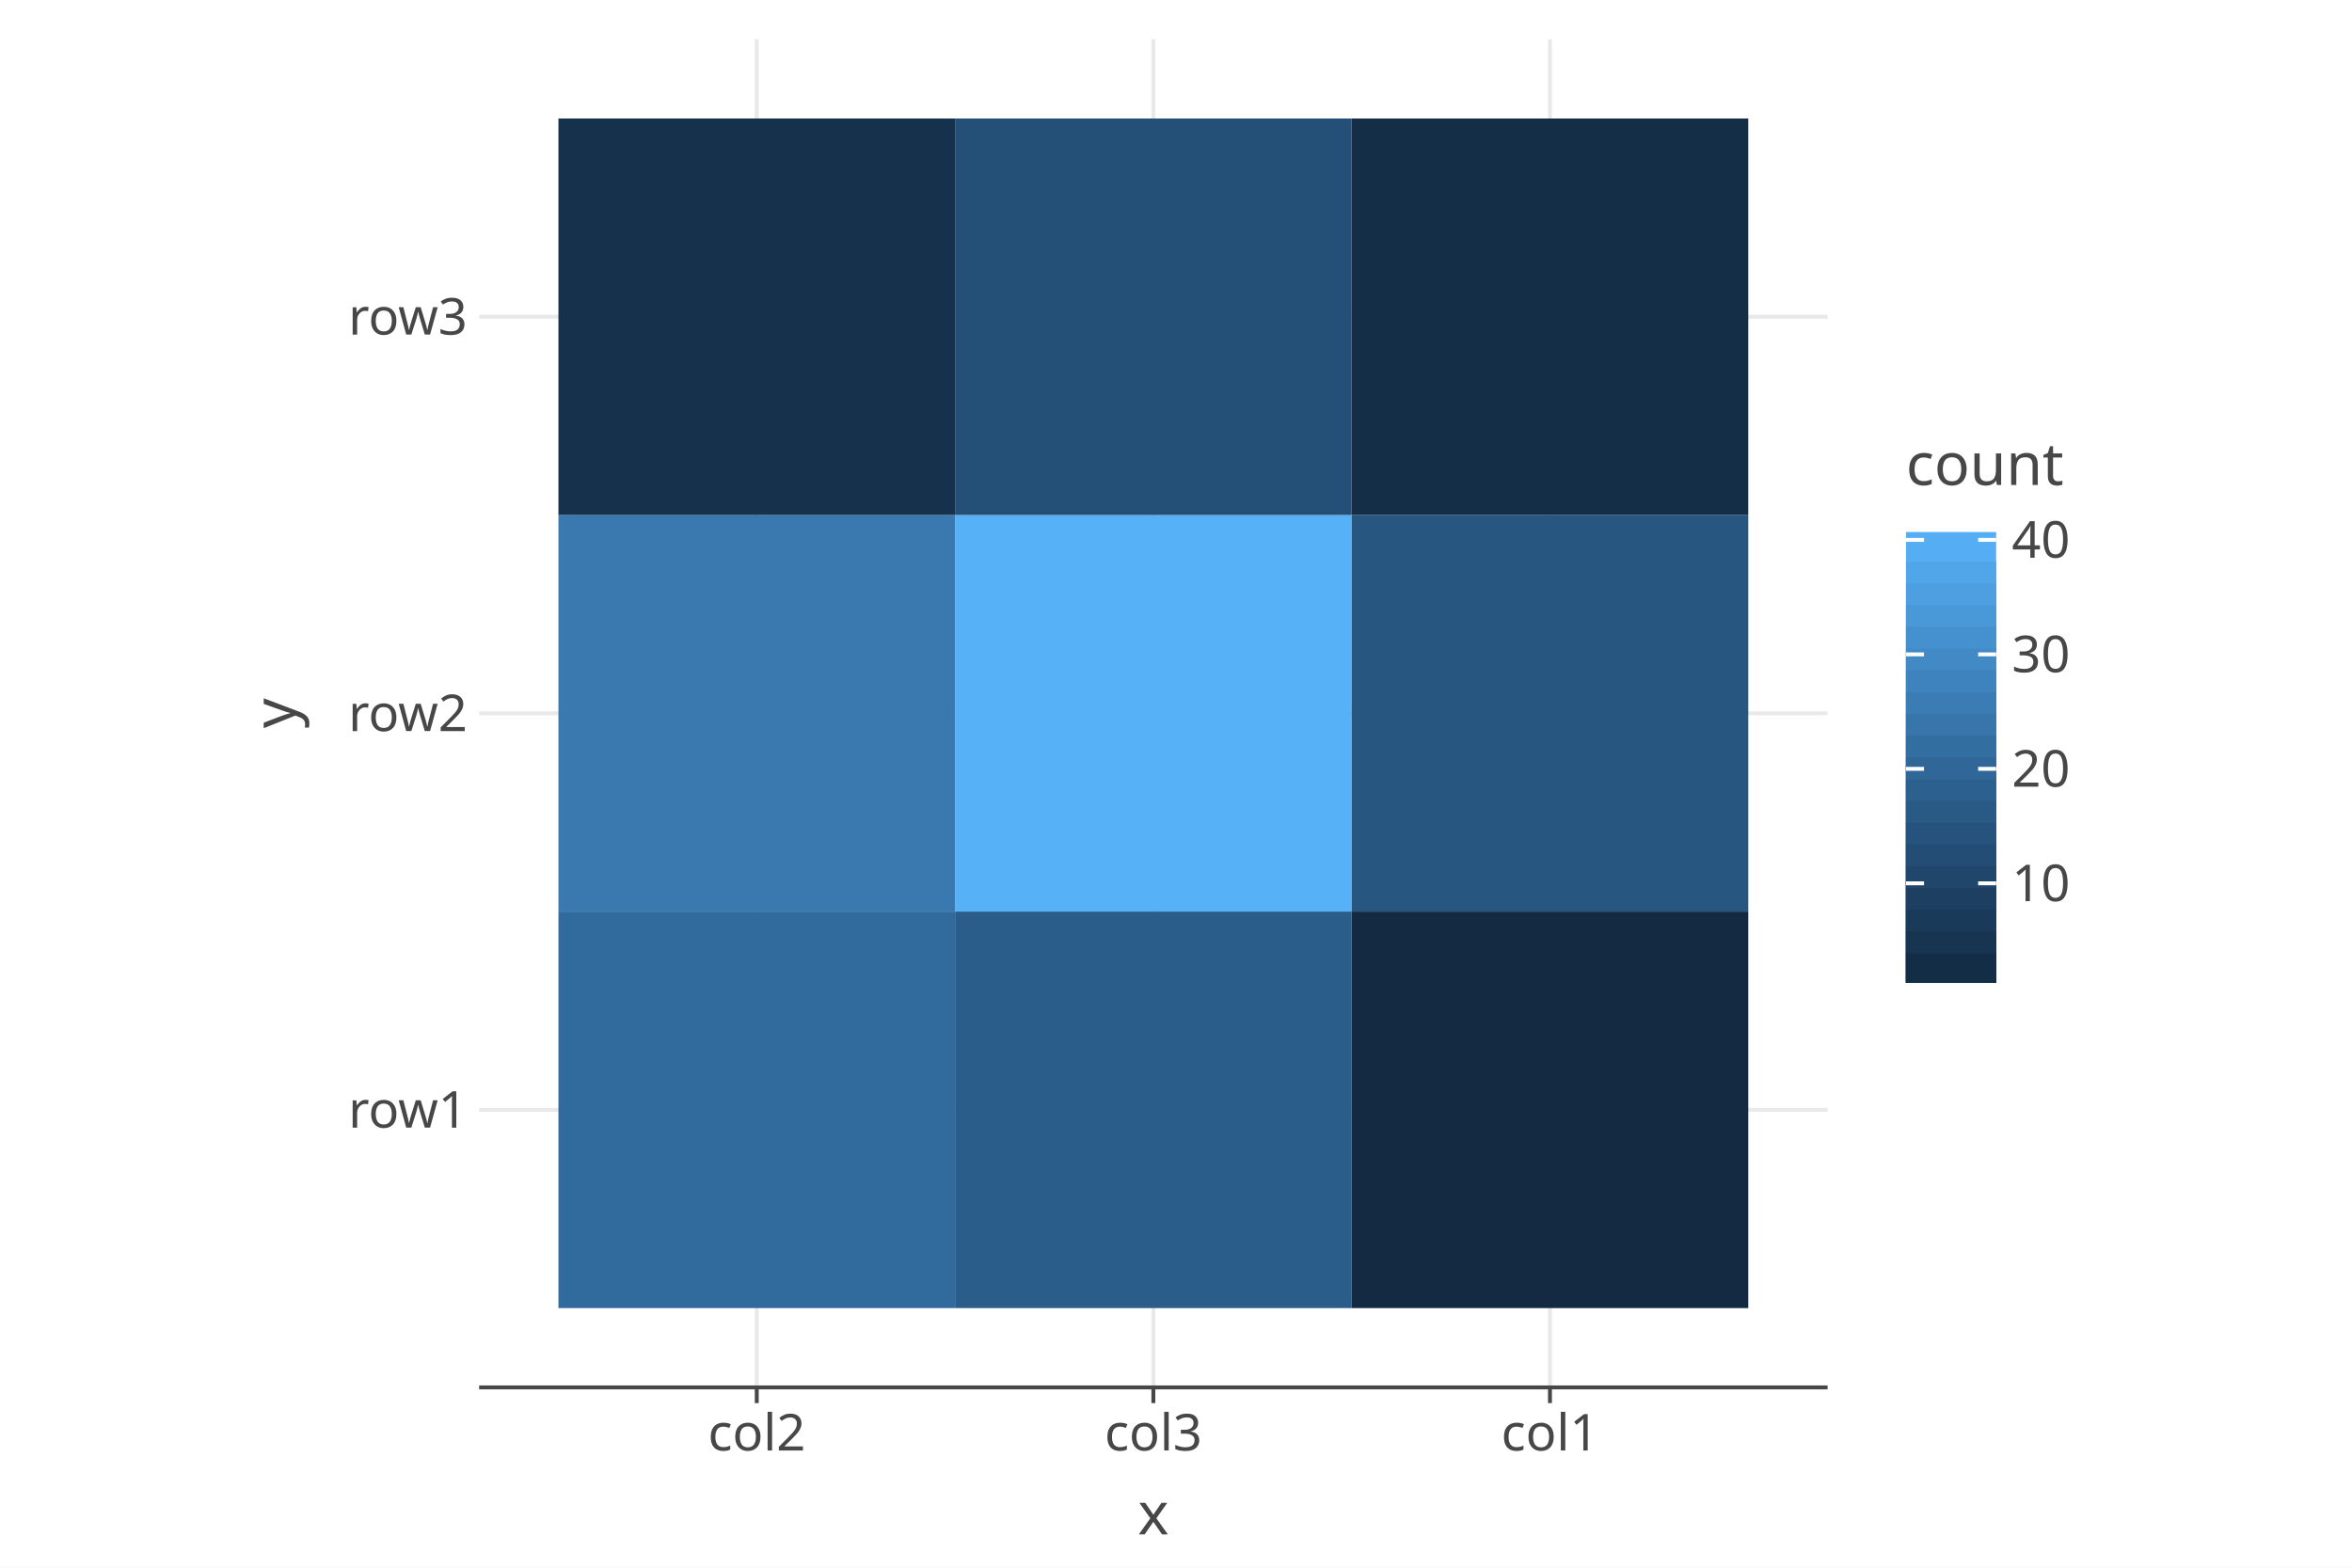
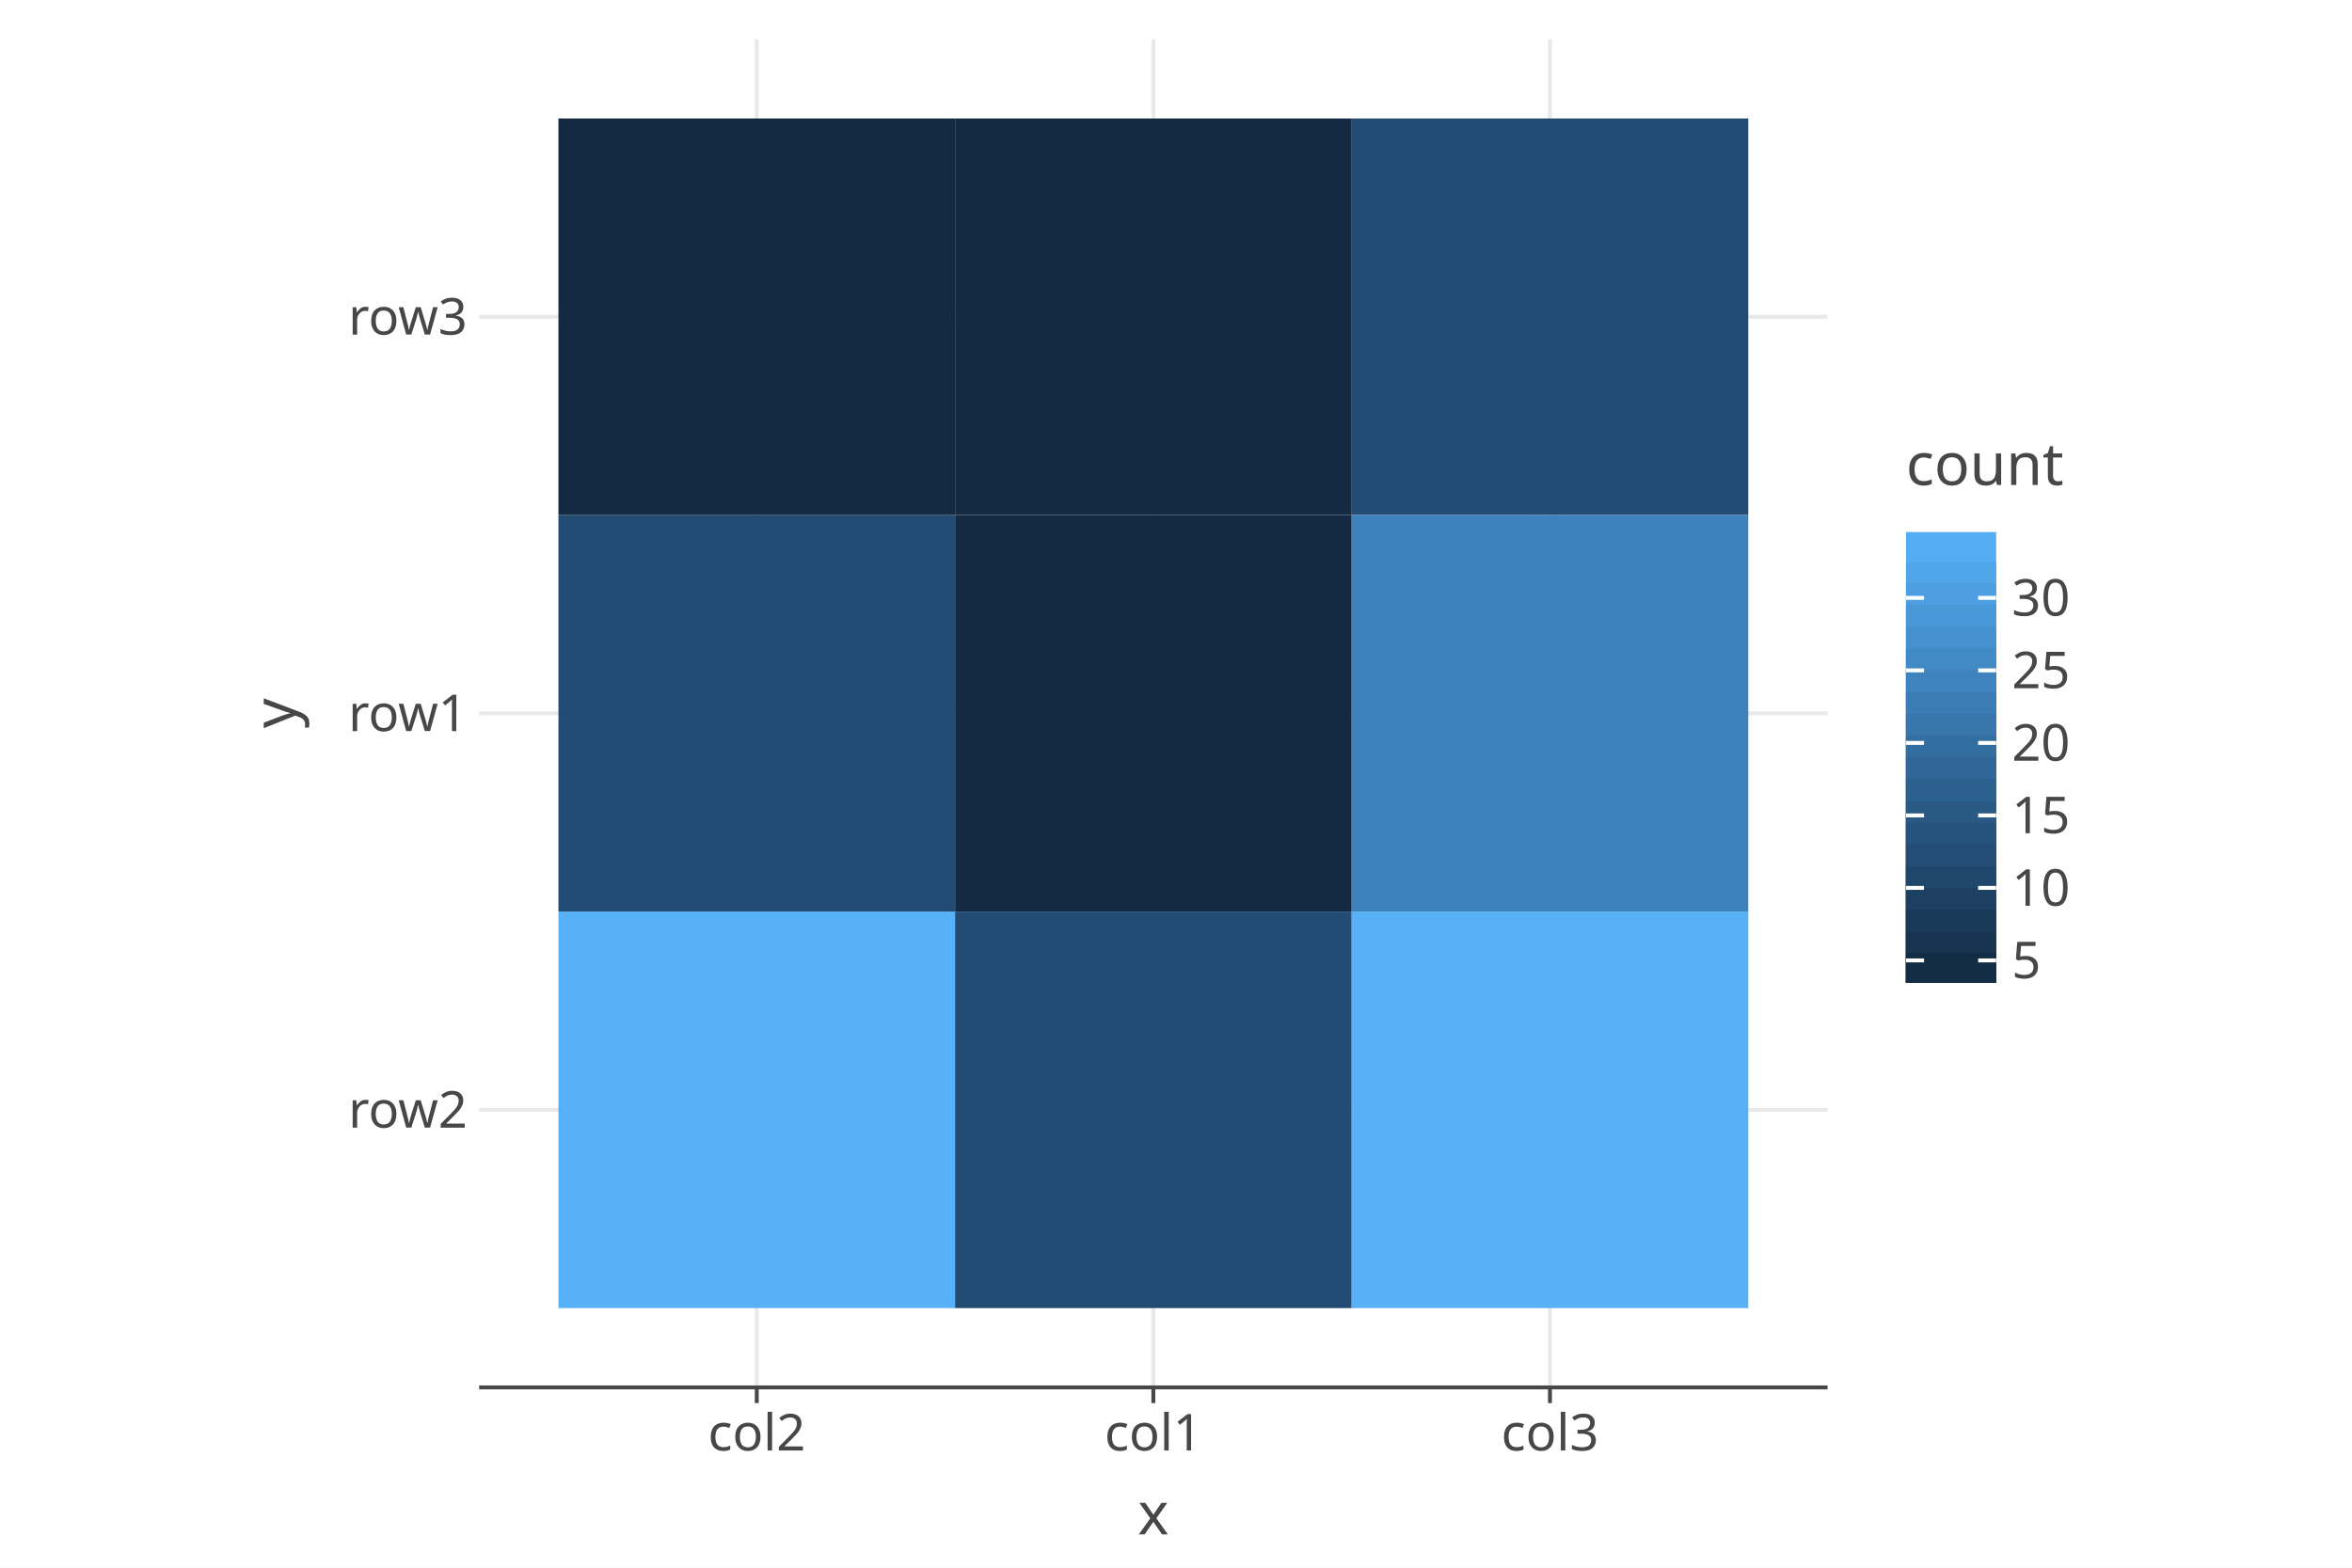
<svg xmlns="http://www.w3.org/2000/svg" class="plt-container" width="600.0" height="400.0">
  <style type="text/css">
  .plt-container {
   font-family: Lucida Grande, sans-serif;
   user-select: none;
   -webkit-user-select: none;
   -moz-user-select: none;
   -ms-user-select: none;
}
text {
   text-rendering: optimizeLegibility;
}
#xXxprefixXx0 .plot-title {
   fill: #474747;
   font-family: Lucida Grande, sans-serif;
   font-size: 16.0px;
   font-weight: normal;
   font-style: normal;   
}
#xXxprefixXx0 .plot-subtitle {
   fill: #474747;
   font-family: Lucida Grande, sans-serif;
   font-size: 15.0px;
   font-weight: normal;
   font-style: normal;   
}
#xXxprefixXx0 .plot-caption {
   fill: #474747;
   font-family: Lucida Grande, sans-serif;
   font-size: 13.0px;
   font-weight: normal;
   font-style: normal;   
}
#xXxprefixXx0 .legend-title {
   fill: #474747;
   font-family: Lucida Grande, sans-serif;
   font-size: 15.0px;
   font-weight: normal;
   font-style: normal;   
}
#xXxprefixXx0 .legend-item {
   fill: #474747;
   font-family: Lucida Grande, sans-serif;
   font-size: 13.0px;
   font-weight: normal;
   font-style: normal;   
}
#xXxprefixXx0 .axis-title-x {
   fill: #474747;
   font-family: Lucida Grande, sans-serif;
   font-size: 15.0px;
   font-weight: normal;
   font-style: normal;   
}
#xXxprefixXx0 .axis-text-x {
   fill: #474747;
   font-family: Lucida Grande, sans-serif;
   font-size: 13.0px;
   font-weight: normal;
   font-style: normal;   
}
#xXxprefixXx2 .axis-tooltip-text-x {
   fill: #ffffff;
   font-family: Lucida Grande, sans-serif;
   font-size: 13.0px;
   font-weight: normal;
   font-style: normal;   
}
#xXxprefixXx0 .axis-title-y {
   fill: #474747;
   font-family: Lucida Grande, sans-serif;
   font-size: 15.0px;
   font-weight: normal;
   font-style: normal;   
}
#xXxprefixXx0 .axis-text-y {
   fill: #474747;
   font-family: Lucida Grande, sans-serif;
   font-size: 13.0px;
   font-weight: normal;
   font-style: normal;   
}
#xXxprefixXx2 .axis-tooltip-text-y {
   fill: #ffffff;
   font-family: Lucida Grande, sans-serif;
   font-size: 13.0px;
   font-weight: normal;
   font-style: normal;   
}
#xXxprefixXx0 .facet-strip-text-x {
   fill: #474747;
   font-family: Lucida Grande, sans-serif;
   font-size: 13.0px;
   font-weight: normal;
   font-style: normal;   
}
#xXxprefixXx0 .facet-strip-text-y {
   fill: #474747;
   font-family: Lucida Grande, sans-serif;
   font-size: 13.0px;
   font-weight: normal;
   font-style: normal;   
}
#xXxprefixXx2 .tooltip-text {
   fill: #474747;
   font-family: Lucida Grande, sans-serif;
   font-size: 13.0px;
   font-weight: normal;
   font-style: normal;   
}
#xXxprefixXx2 .tooltip-title {
   fill: #474747;
   font-family: Lucida Grande, sans-serif;
   font-size: 13.0px;
   font-weight: bold;
   font-style: normal;   
}
#xXxprefixXx2 .tooltip-label {
   fill: #474747;
   font-family: Lucida Grande, sans-serif;
   font-size: 13.0px;
   font-weight: bold;
   font-style: normal;   
}

  </style>
  <g id="xXxprefixXx0">
    <path fill-rule="evenodd" fill="rgb(255,255,255)" fill-opacity="1.0" d="M0.0 0.0 L0.0 400.0 L600.0 400.0 L600.0 0.0 Z">
    </path>
    <g transform="translate(83.82415 10.0 ) ">
      <g transform="translate(38.40018 344.0 ) ">
        <line x1="70.824" y1="-0.0" x2="70.824" y2="-344.0" stroke="rgb(233,233,233)" stroke-opacity="1.0" stroke-width="1.0">
        </line>
        <line x1="172.0" y1="-0.0" x2="172.0" y2="-344.0" stroke="rgb(233,233,233)" stroke-opacity="1.0" stroke-width="1.0">
        </line>
        <line x1="273.176" y1="-0.0" x2="273.176" y2="-344.0" stroke="rgb(233,233,233)" stroke-opacity="1.0" stroke-width="1.0">
        </line>
        <g transform="translate(70.82353 0.0 ) ">
          <line stroke-width="1.0" stroke="rgb(71,71,71)" stroke-opacity="1.0" x2="0.0" y2="4.0">
          </line>
          <g transform="translate(0.0 7.0 ) ">
            <text class="axis-text-x" text-anchor="middle" dy="0.7em">
            col2
            </text>
          </g>
        </g>
        <g transform="translate(172.0 0.0 ) ">
          <line stroke-width="1.0" stroke="rgb(71,71,71)" stroke-opacity="1.0" x2="0.0" y2="4.0">
          </line>
          <g transform="translate(0.0 7.0 ) ">
            <text class="axis-text-x" text-anchor="middle" dy="0.7em">
-             col3
+             col1
            </text>
          </g>
        </g>
        <g transform="translate(273.1765 0.0 ) ">
          <line stroke-width="1.0" stroke="rgb(71,71,71)" stroke-opacity="1.0" x2="0.0" y2="4.0">
          </line>
          <g transform="translate(0.0 7.0 ) ">
            <text class="axis-text-x" text-anchor="middle" dy="0.7em">
-             col1
+             col3
            </text>
          </g>
        </g>
        <line x1="0.0" y1="0.0" x2="344.0" y2="0.0" stroke-width="1.0" stroke="rgb(71,71,71)" stroke-opacity="1.0">
        </line>
      </g>
      <g transform="translate(38.40018 0.0 ) ">
        <line x1="0.0" y1="273.176" x2="344.0" y2="273.176" stroke="rgb(233,233,233)" stroke-opacity="1.0" stroke-width="1.0">
        </line>
        <line x1="0.0" y1="172.0" x2="344.0" y2="172.0" stroke="rgb(233,233,233)" stroke-opacity="1.0" stroke-width="1.0">
        </line>
        <line x1="0.0" y1="70.824" x2="344.0" y2="70.824" stroke="rgb(233,233,233)" stroke-opacity="1.0" stroke-width="1.0">
        </line>
        <g transform="translate(0.0 273.1765 ) ">
          <g transform="translate(-3.0 0.0 ) ">
            <text class="axis-text-y" text-anchor="end" dy="0.35em">
-             row1
+             row2
            </text>
          </g>
        </g>
        <g transform="translate(0.0 172.0 ) ">
          <g transform="translate(-3.0 0.0 ) ">
            <text class="axis-text-y" text-anchor="end" dy="0.35em">
-             row2
+             row1
            </text>
          </g>
        </g>
        <g transform="translate(0.0 70.82353 ) ">
          <g transform="translate(-3.0 0.0 ) ">
            <text class="axis-text-y" text-anchor="end" dy="0.35em">
            row3
            </text>
          </g>
        </g>
      </g>
      <g transform="translate(38.40018 0.0 ) " clip-path="url(#xXxprefixXx1)" clip-bounds-jfx="[rect (0.0, 0.0), (344.0, 344.0)]">
        <defs>
          <clipPath id="xXxprefixXx1">
            <rect x="0.0" y="0.0" width="344.0" height="344.0">
            </rect>
          </clipPath>
        </defs>
        <g>
          <g>
-             <rect fill="#316b9d" stroke="#ffffff" stroke-width="0.0" x="20.235" y="222.588" height="101.176" width="101.176" />
-             <rect fill="#57b1f7" stroke="#ffffff" stroke-width="0.0" x="121.412" y="121.412" height="101.176" width="101.176" />
-             <rect fill="#244f77" stroke="#ffffff" stroke-width="0.0" x="121.412" y="20.235" height="101.176" width="101.176" />
-             <rect fill="#2a5d8a" stroke="#ffffff" stroke-width="0.0" x="121.412" y="222.588" height="101.176" width="101.176" />
-             <rect fill="#275680" stroke="#ffffff" stroke-width="0.0" x="222.588" y="121.412" height="101.176" width="101.176" />
-             <rect fill="#142e47" stroke="#ffffff" stroke-width="0.0" x="222.588" y="20.235" height="101.176" width="101.176" />
-             <rect fill="#3979b0" stroke="#ffffff" stroke-width="0.0" x="20.235" y="121.412" height="101.176" width="101.176" />
-             <rect fill="#132a42" stroke="#ffffff" stroke-width="0.0" x="222.588" y="222.588" height="101.176" width="101.176" />
-             <rect fill="#16314c" stroke="#ffffff" stroke-width="0.0" x="20.235" y="20.235" height="101.176" width="101.176" />
+             <rect fill="#57b1f7" stroke="#ffffff" stroke-width="0.0" x="20.235" y="222.588" height="101.176" width="101.176" />
+             <rect fill="#132a42" stroke="#ffffff" stroke-width="0.0" x="121.412" y="121.412" height="101.176" width="101.176" />
+             <rect fill="#224c73" stroke="#ffffff" stroke-width="0.0" x="121.412" y="222.588" height="101.176" width="101.176" />
+             <rect fill="#224c73" stroke="#ffffff" stroke-width="0.0" x="20.235" y="121.412" height="101.176" width="101.176" />
+             <rect fill="#224c73" stroke="#ffffff" stroke-width="0.0" x="222.588" y="20.235" height="101.176" width="101.176" />
+             <rect fill="#57b1f7" stroke="#ffffff" stroke-width="0.0" x="222.588" y="222.588" height="101.176" width="101.176" />
+             <rect fill="#3d82bb" stroke="#ffffff" stroke-width="0.0" x="222.588" y="121.412" height="101.176" width="101.176" />
+             <rect fill="#132a42" stroke="#ffffff" stroke-width="0.0" x="121.412" y="20.235" height="101.176" width="101.176" />
+             <rect fill="#132a42" stroke="#ffffff" stroke-width="0.0" x="20.235" y="20.235" height="101.176" width="101.176" />
          </g>
        </g>
      </g>
    </g>
    <g transform="translate(75.32415 182.0 ) rotate(-90.0 ) ">
      <text class="axis-title-y" y="0.0" text-anchor="middle">
      y
      </text>
    </g>
    <g transform="translate(294.2243 391.5 ) ">
      <text class="axis-title-x" y="0.0" text-anchor="middle">
      x
      </text>
    </g>
    <g transform="translate(476.2243 103.25 ) ">
      <rect x="5.0" y="5.0" height="147.5" width="52.952" stroke="rgb(71,71,71)" stroke-opacity="1.0" stroke-width="0.0" fill="rgb(255,255,255)" fill-opacity="1.0">
      </rect>
      <g transform="translate(10.0 10.0 ) ">
        <g transform="translate(0.0 10.5 ) ">
          <text class="legend-title" y="0.0">
          count
          </text>
        </g>
        <g transform="translate(0.0 22.5 ) ">
          <g>
            <rect x="0.0" y="0.0" height="115.0" width="23.0" stroke-width="0.0" fill="rgb(85,174,243)" fill-opacity="1.0">
            </rect>
            <rect x="0.0" y="7.55" height="107.45" width="23.0" stroke-width="0.0" fill="rgb(81,166,234)" fill-opacity="1.0">
            </rect>
            <rect x="0.0" y="13.1" height="101.9" width="23.0" stroke-width="0.0" fill="rgb(77,159,225)" fill-opacity="1.0">
            </rect>
            <rect x="0.0" y="18.65" height="96.35" width="23.0" stroke-width="0.0" fill="rgb(73,152,216)" fill-opacity="1.0">
            </rect>
            <rect x="0.0" y="24.2" height="90.8" width="23.0" stroke-width="0.0" fill="rgb(69,145,207)" fill-opacity="1.0">
            </rect>
            <rect x="0.0" y="29.75" height="85.25" width="23.0" stroke-width="0.0" fill="rgb(65,138,198)" fill-opacity="1.0">
            </rect>
            <rect x="0.0" y="35.3" height="79.7" width="23.0" stroke-width="0.0" fill="rgb(62,131,189)" fill-opacity="1.0">
            </rect>
            <rect x="0.0" y="40.85" height="74.15" width="23.0" stroke-width="0.0" fill="rgb(58,124,179)" fill-opacity="1.0">
            </rect>
            <rect x="0.0" y="46.4" height="68.6" width="23.0" stroke-width="0.0" fill="rgb(55,117,170)" fill-opacity="1.0">
            </rect>
            <rect x="0.0" y="51.95" height="63.05" width="23.0" stroke-width="0.0" fill="rgb(51,110,161)" fill-opacity="1.0">
            </rect>
            <rect x="0.0" y="57.5" height="57.5" width="23.0" stroke-width="0.0" fill="rgb(48,103,152)" fill-opacity="1.0">
            </rect>
            <rect x="0.0" y="63.05" height="51.95" width="23.0" stroke-width="0.0" fill="rgb(44,97,143)" fill-opacity="1.0">
            </rect>
            <rect x="0.0" y="68.6" height="46.4" width="23.0" stroke-width="0.0" fill="rgb(41,90,134)" fill-opacity="1.0">
            </rect>
            <rect x="0.0" y="74.15" height="40.85" width="23.0" stroke-width="0.0" fill="rgb(38,83,125)" fill-opacity="1.0">
            </rect>
            <rect x="0.0" y="79.7" height="35.3" width="23.0" stroke-width="0.0" fill="rgb(35,77,116)" fill-opacity="1.0">
            </rect>
            <rect x="0.0" y="85.25" height="29.75" width="23.0" stroke-width="0.0" fill="rgb(32,70,107)" fill-opacity="1.0">
            </rect>
            <rect x="0.0" y="90.8" height="24.2" width="23.0" stroke-width="0.0" fill="rgb(29,64,98)" fill-opacity="1.0">
            </rect>
            <rect x="0.0" y="96.35" height="18.65" width="23.0" stroke-width="0.0" fill="rgb(26,58,89)" fill-opacity="1.0">
            </rect>
            <rect x="0.0" y="101.9" height="13.1" width="23.0" stroke-width="0.0" fill="rgb(23,52,80)" fill-opacity="1.0">
            </rect>
            <rect x="0.0" y="107.45" height="7.55" width="23.0" stroke-width="0.0" fill="rgb(20,45,71)" fill-opacity="1.0">
            </rect>
-             <line x1="0.0" y1="89.632" x2="4.6" y2="89.632" stroke-width="1.0" stroke="rgb(255,255,255)" stroke-opacity="1.0">
-             </line>
-             <line x1="18.4" y1="89.632" x2="23.0" y2="89.632" stroke-width="1.0" stroke="rgb(255,255,255)" stroke-opacity="1.0">
-             </line>
-             <g transform="translate(26.9903 94.18158 ) ">
+             <line x1="0.0" y1="109.3" x2="4.6" y2="109.3" stroke-width="1.0" stroke="rgb(255,255,255)" stroke-opacity="1.0">
+             </line>
+             <line x1="18.4" y1="109.3" x2="23.0" y2="109.3" stroke-width="1.0" stroke="rgb(255,255,255)" stroke-opacity="1.0">
+             </line>
+             <g transform="translate(26.9903 113.85 ) ">
+               <text class="legend-item" y="0.0">
+               5
+               </text>
+             </g>
+             <line x1="0.0" y1="90.8" x2="4.6" y2="90.8" stroke-width="1.0" stroke="rgb(255,255,255)" stroke-opacity="1.0">
+             </line>
+             <line x1="18.4" y1="90.8" x2="23.0" y2="90.8" stroke-width="1.0" stroke="rgb(255,255,255)" stroke-opacity="1.0">
+             </line>
+             <g transform="translate(26.9903 95.35 ) ">
              <text class="legend-item" y="0.0">
              10
              </text>
            </g>
-             <line x1="0.0" y1="60.421" x2="4.6" y2="60.421" stroke-width="1.0" stroke="rgb(255,255,255)" stroke-opacity="1.0">
-             </line>
-             <line x1="18.4" y1="60.421" x2="23.0" y2="60.421" stroke-width="1.0" stroke="rgb(255,255,255)" stroke-opacity="1.0">
-             </line>
-             <g transform="translate(26.9903 64.97105 ) ">
+             <line x1="0.0" y1="72.3" x2="4.6" y2="72.3" stroke-width="1.0" stroke="rgb(255,255,255)" stroke-opacity="1.0">
+             </line>
+             <line x1="18.4" y1="72.3" x2="23.0" y2="72.3" stroke-width="1.0" stroke="rgb(255,255,255)" stroke-opacity="1.0">
+             </line>
+             <g transform="translate(26.9903 76.85 ) ">
+               <text class="legend-item" y="0.0">
+               15
+               </text>
+             </g>
+             <line x1="0.0" y1="53.8" x2="4.6" y2="53.8" stroke-width="1.0" stroke="rgb(255,255,255)" stroke-opacity="1.0">
+             </line>
+             <line x1="18.4" y1="53.8" x2="23.0" y2="53.8" stroke-width="1.0" stroke="rgb(255,255,255)" stroke-opacity="1.0">
+             </line>
+             <g transform="translate(26.9903 58.35 ) ">
              <text class="legend-item" y="0.0">
              20
              </text>
            </g>
-             <line x1="0.0" y1="31.211" x2="4.6" y2="31.211" stroke-width="1.0" stroke="rgb(255,255,255)" stroke-opacity="1.0">
-             </line>
-             <line x1="18.4" y1="31.211" x2="23.0" y2="31.211" stroke-width="1.0" stroke="rgb(255,255,255)" stroke-opacity="1.0">
-             </line>
-             <g transform="translate(26.9903 35.76053 ) ">
+             <line x1="0.0" y1="35.3" x2="4.6" y2="35.3" stroke-width="1.0" stroke="rgb(255,255,255)" stroke-opacity="1.0">
+             </line>
+             <line x1="18.4" y1="35.3" x2="23.0" y2="35.3" stroke-width="1.0" stroke="rgb(255,255,255)" stroke-opacity="1.0">
+             </line>
+             <g transform="translate(26.9903 39.85 ) ">
+               <text class="legend-item" y="0.0">
+               25
+               </text>
+             </g>
+             <line x1="0.0" y1="16.8" x2="4.6" y2="16.8" stroke-width="1.0" stroke="rgb(255,255,255)" stroke-opacity="1.0">
+             </line>
+             <line x1="18.4" y1="16.8" x2="23.0" y2="16.8" stroke-width="1.0" stroke="rgb(255,255,255)" stroke-opacity="1.0">
+             </line>
+             <g transform="translate(26.9903 21.35 ) ">
              <text class="legend-item" y="0.0">
              30
-               </text>
-             </g>
-             <line x1="0.0" y1="2.0" x2="4.6" y2="2.0" stroke-width="1.0" stroke="rgb(255,255,255)" stroke-opacity="1.0">
-             </line>
-             <line x1="18.4" y1="2.0" x2="23.0" y2="2.0" stroke-width="1.0" stroke="rgb(255,255,255)" stroke-opacity="1.0">
-             </line>
-             <g transform="translate(26.9903 6.55 ) ">
-               <text class="legend-item" y="0.0">
-               40
              </text>
            </g>
          </g>
        </g>
      </g>
    </g>
    <path fill="rgb(0,0,0)" fill-opacity="0.0" stroke="rgb(71,71,71)" stroke-opacity="1.0" stroke-width="0.0" d="M0.0 0.0 L0.0 400.0 L600.0 400.0 L600.0 0.0 Z">
    </path>
  </g>
  <g id="xXxprefixXx2">
  </g>
</svg>
